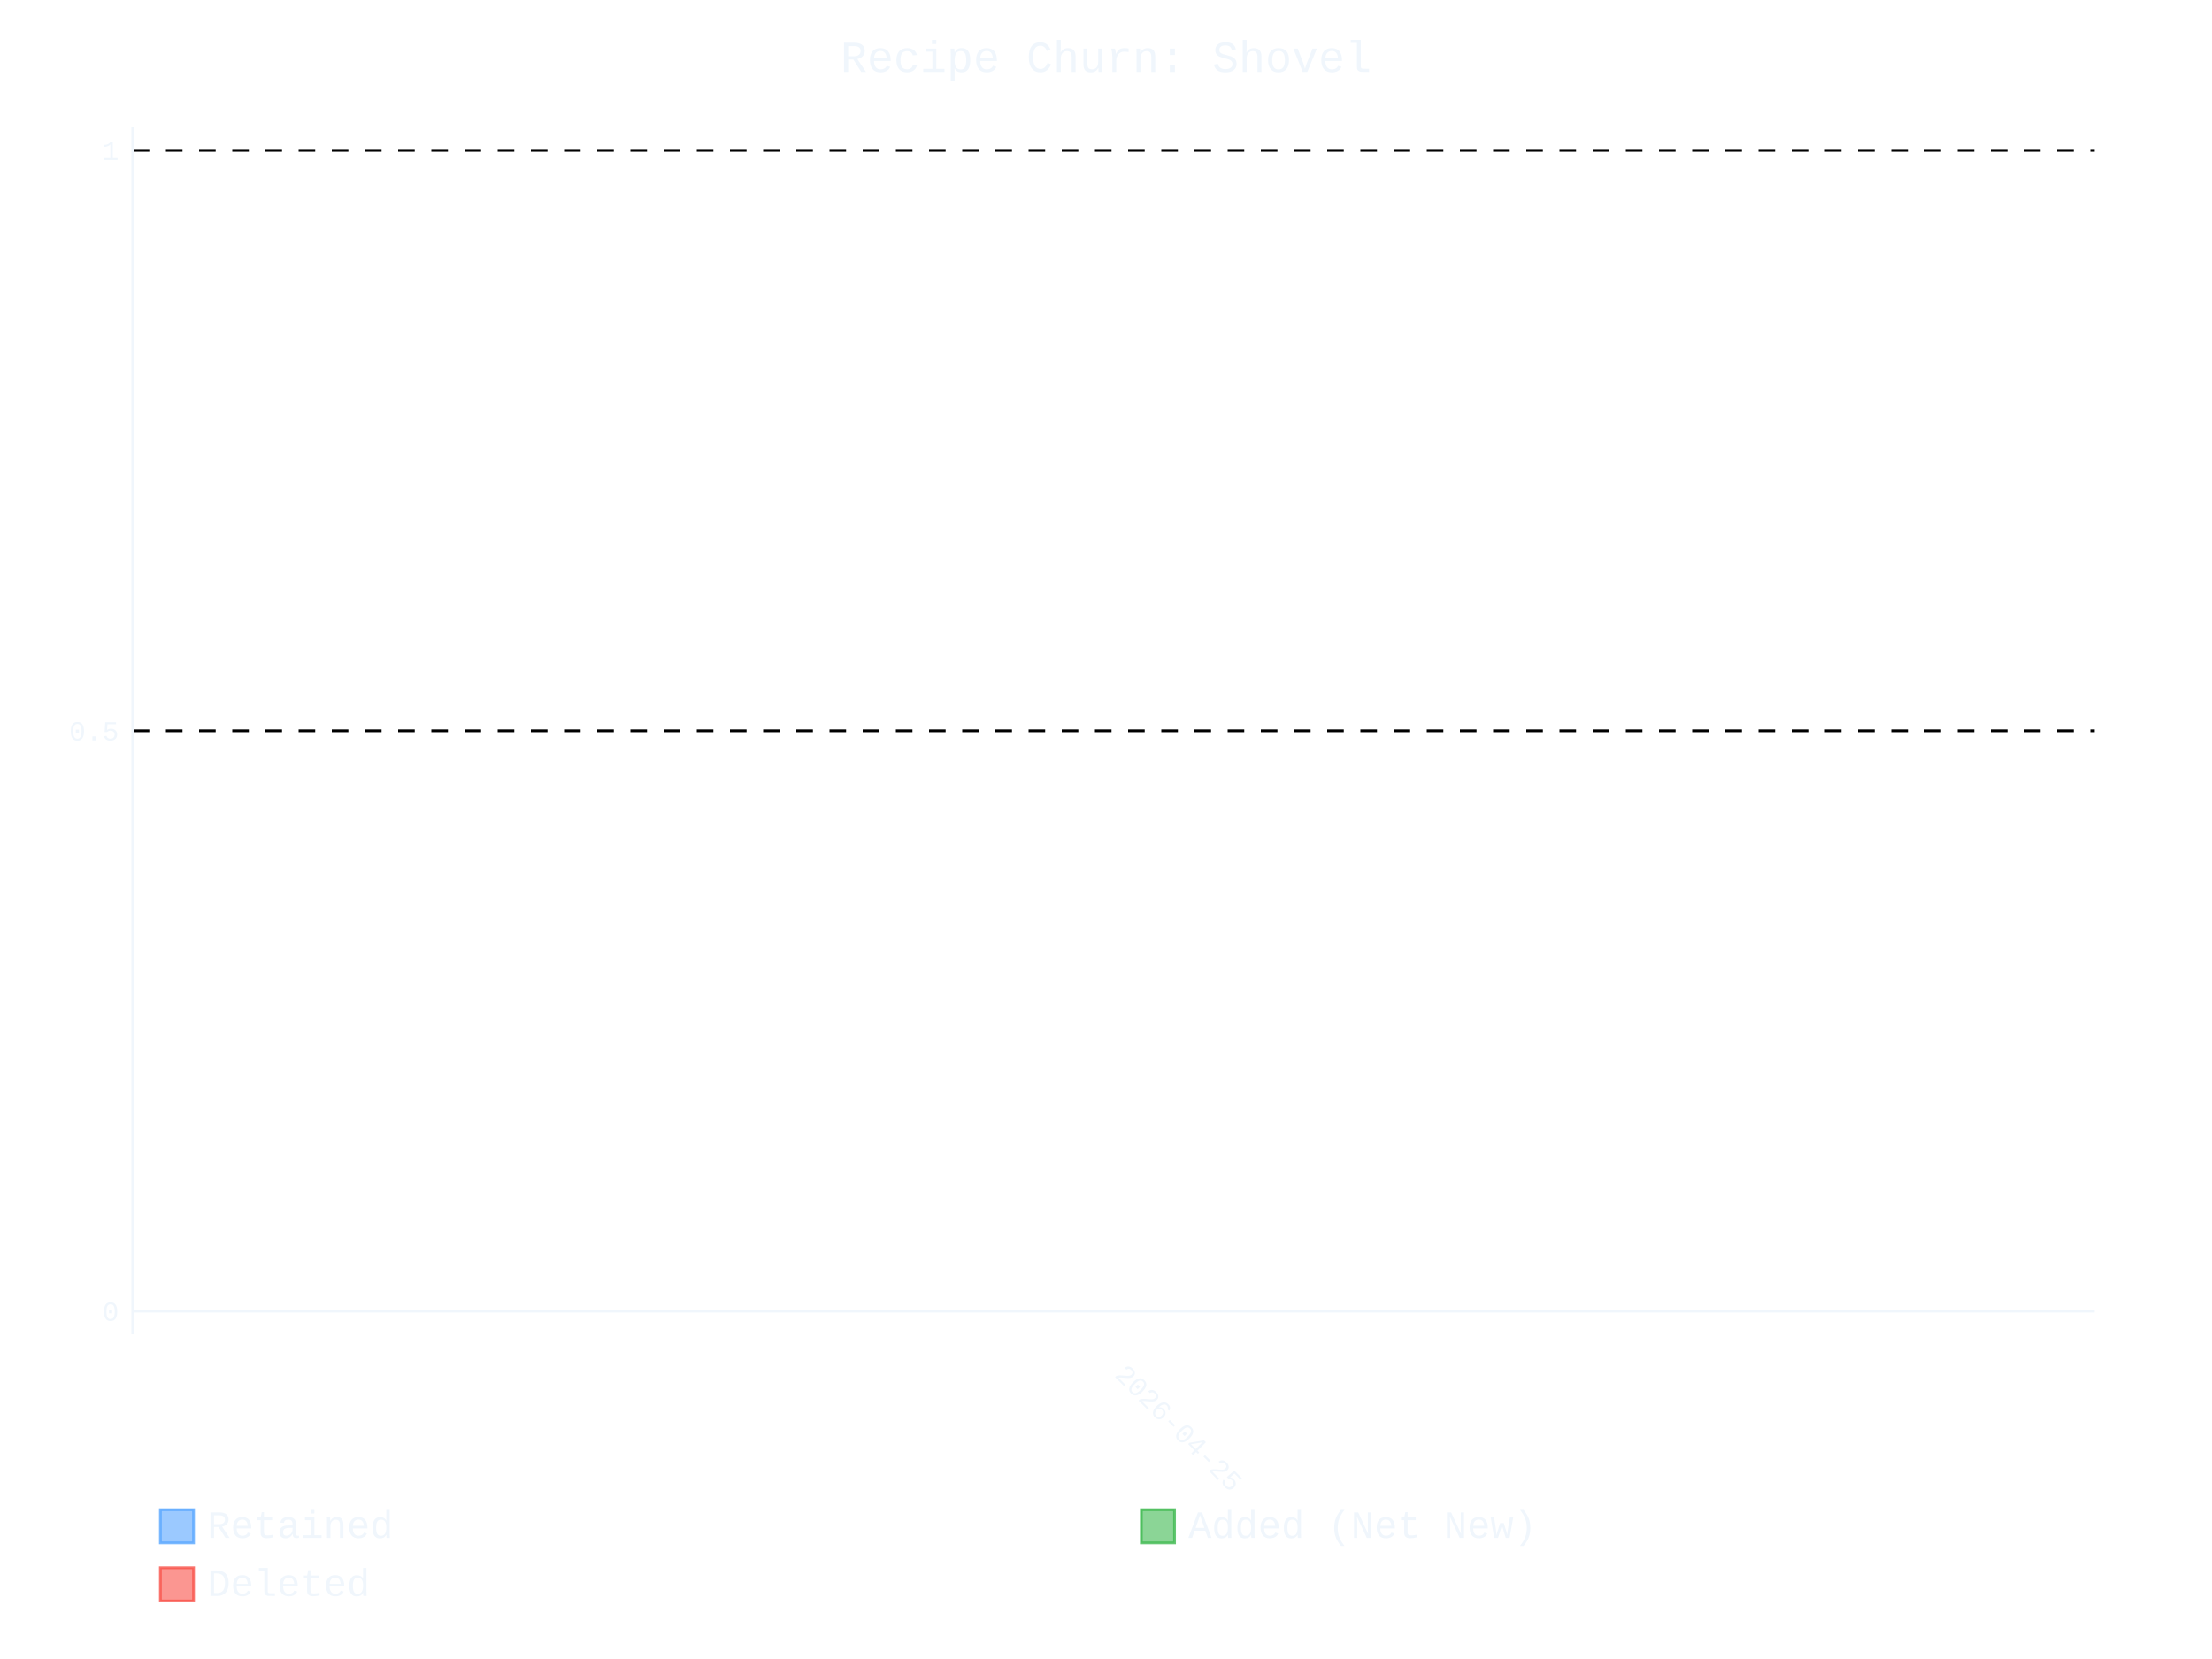
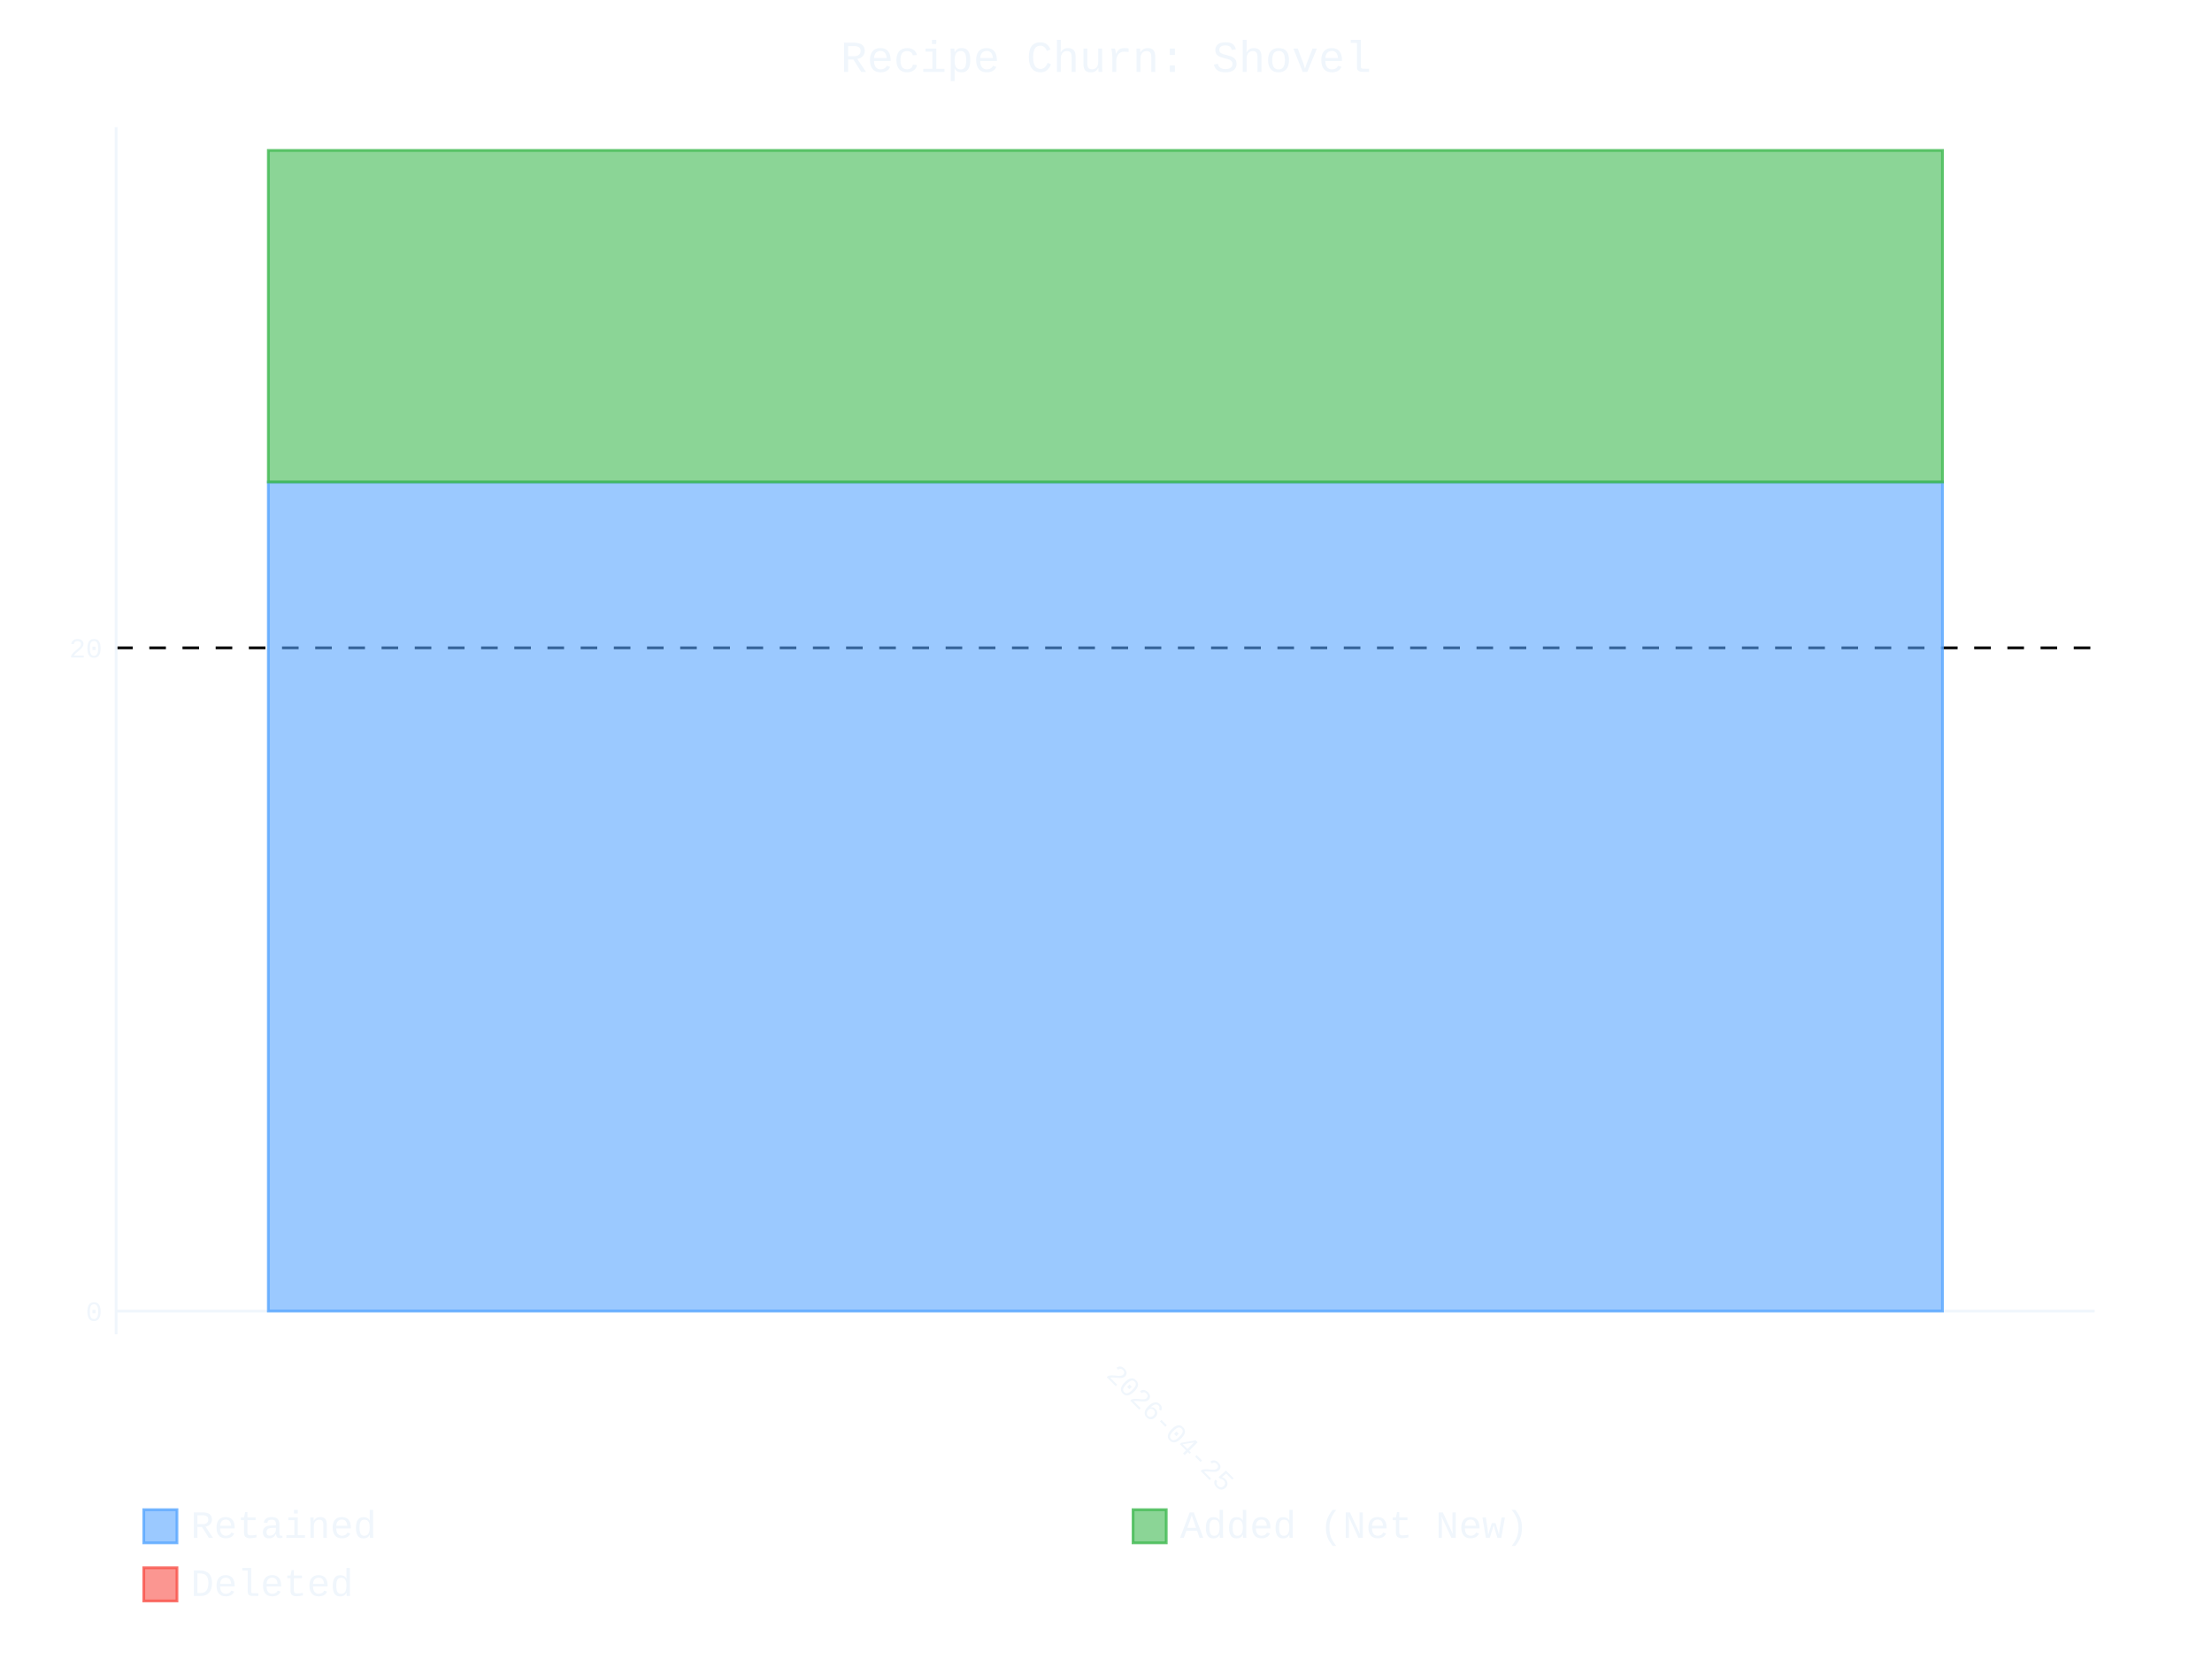
- <svg xmlns="http://www.w3.org/2000/svg" id="chart-5f2be743-ce3e-4af3-9252-4a8d066da190" class="pygal-chart" viewBox="0 0 800 600">
+ <svg xmlns="http://www.w3.org/2000/svg" id="chart-b8767c98-7682-45f8-9d12-26ae51b73f50" class="pygal-chart" viewBox="0 0 800 600">
  <defs>
-     <style type="text/css">#chart-5f2be743-ce3e-4af3-9252-4a8d066da190{-webkit-user-select:none;-webkit-font-smoothing:antialiased;font-family:Consolas,"Liberation Mono",Menlo,Courier,monospace}#chart-5f2be743-ce3e-4af3-9252-4a8d066da190 .title{font-family:Consolas,"Liberation Mono",Menlo,Courier,monospace;font-size:16px}#chart-5f2be743-ce3e-4af3-9252-4a8d066da190 .legends .legend text{font-family:Consolas,"Liberation Mono",Menlo,Courier,monospace;font-size:14px}#chart-5f2be743-ce3e-4af3-9252-4a8d066da190 .axis text{font-family:Consolas,"Liberation Mono",Menlo,Courier,monospace;font-size:10px}#chart-5f2be743-ce3e-4af3-9252-4a8d066da190 .axis text.major{font-family:Consolas,"Liberation Mono",Menlo,Courier,monospace;font-size:10px}#chart-5f2be743-ce3e-4af3-9252-4a8d066da190 .text-overlay text.value{font-family:Consolas,"Liberation Mono",Menlo,Courier,monospace;font-size:16px}#chart-5f2be743-ce3e-4af3-9252-4a8d066da190 .text-overlay text.label{font-family:Consolas,"Liberation Mono",Menlo,Courier,monospace;font-size:10px}#chart-5f2be743-ce3e-4af3-9252-4a8d066da190 .tooltip{font-family:Consolas,"Liberation Mono",Menlo,Courier,monospace;font-size:14px}#chart-5f2be743-ce3e-4af3-9252-4a8d066da190 text.no_data{font-family:Consolas,"Liberation Mono",Menlo,Courier,monospace;font-size:64px}
- #chart-5f2be743-ce3e-4af3-9252-4a8d066da190{background-color:transparent}#chart-5f2be743-ce3e-4af3-9252-4a8d066da190 path,#chart-5f2be743-ce3e-4af3-9252-4a8d066da190 line,#chart-5f2be743-ce3e-4af3-9252-4a8d066da190 rect,#chart-5f2be743-ce3e-4af3-9252-4a8d066da190 circle{-webkit-transition:400ms ease-in;-moz-transition:400ms ease-in;transition:400ms ease-in}#chart-5f2be743-ce3e-4af3-9252-4a8d066da190 .graph &gt; .background{fill:transparent}#chart-5f2be743-ce3e-4af3-9252-4a8d066da190 .plot &gt; .background{fill:transparent}#chart-5f2be743-ce3e-4af3-9252-4a8d066da190 .graph{fill:#f0f6fc}#chart-5f2be743-ce3e-4af3-9252-4a8d066da190 text.no_data{fill:#f0f6fc}#chart-5f2be743-ce3e-4af3-9252-4a8d066da190 .title{fill:#f0f6fc}#chart-5f2be743-ce3e-4af3-9252-4a8d066da190 .legends .legend text{fill:#f0f6fc}#chart-5f2be743-ce3e-4af3-9252-4a8d066da190 .legends .legend:hover text{fill:#f0f6fc}#chart-5f2be743-ce3e-4af3-9252-4a8d066da190 .axis .line{stroke:#f0f6fc}#chart-5f2be743-ce3e-4af3-9252-4a8d066da190 .axis .guide.line{stroke:#9198a1}#chart-5f2be743-ce3e-4af3-9252-4a8d066da190 .axis .major.line{stroke:#f0f6fc}#chart-5f2be743-ce3e-4af3-9252-4a8d066da190 .axis text.major{fill:#f0f6fc}#chart-5f2be743-ce3e-4af3-9252-4a8d066da190 .axis.y .guides:hover .guide.line,#chart-5f2be743-ce3e-4af3-9252-4a8d066da190 .line-graph .axis.x .guides:hover .guide.line,#chart-5f2be743-ce3e-4af3-9252-4a8d066da190 .stackedline-graph .axis.x .guides:hover .guide.line,#chart-5f2be743-ce3e-4af3-9252-4a8d066da190 .xy-graph .axis.x .guides:hover .guide.line{stroke:#f0f6fc}#chart-5f2be743-ce3e-4af3-9252-4a8d066da190 .axis .guides:hover text{fill:#f0f6fc}#chart-5f2be743-ce3e-4af3-9252-4a8d066da190 .reactive{fill-opacity:.6;stroke-opacity:.8;stroke-width:1}#chart-5f2be743-ce3e-4af3-9252-4a8d066da190 .ci{stroke:#f0f6fc}#chart-5f2be743-ce3e-4af3-9252-4a8d066da190 .reactive.active,#chart-5f2be743-ce3e-4af3-9252-4a8d066da190 .active .reactive{fill-opacity:.9;stroke-opacity:.9;stroke-width:4}#chart-5f2be743-ce3e-4af3-9252-4a8d066da190 .ci .reactive.active{stroke-width:1.5}#chart-5f2be743-ce3e-4af3-9252-4a8d066da190 .series text{fill:#f0f6fc}#chart-5f2be743-ce3e-4af3-9252-4a8d066da190 .tooltip rect{fill:transparent;stroke:#f0f6fc;-webkit-transition:opacity 400ms ease-in;-moz-transition:opacity 400ms ease-in;transition:opacity 400ms ease-in}#chart-5f2be743-ce3e-4af3-9252-4a8d066da190 .tooltip .label{fill:#f0f6fc}#chart-5f2be743-ce3e-4af3-9252-4a8d066da190 .tooltip .label{fill:#f0f6fc}#chart-5f2be743-ce3e-4af3-9252-4a8d066da190 .tooltip .legend{font-size:.8em;fill:#9198a1}#chart-5f2be743-ce3e-4af3-9252-4a8d066da190 .tooltip .x_label{font-size:.6em;fill:#f0f6fc}#chart-5f2be743-ce3e-4af3-9252-4a8d066da190 .tooltip .xlink{font-size:.5em;text-decoration:underline}#chart-5f2be743-ce3e-4af3-9252-4a8d066da190 .tooltip .value{font-size:1.5em}#chart-5f2be743-ce3e-4af3-9252-4a8d066da190 .bound{font-size:.5em}#chart-5f2be743-ce3e-4af3-9252-4a8d066da190 .max-value{font-size:.75em;fill:#9198a1}#chart-5f2be743-ce3e-4af3-9252-4a8d066da190 .map-element{fill:transparent;stroke:#9198a1 !important}#chart-5f2be743-ce3e-4af3-9252-4a8d066da190 .map-element .reactive{fill-opacity:inherit;stroke-opacity:inherit}#chart-5f2be743-ce3e-4af3-9252-4a8d066da190 .color-0,#chart-5f2be743-ce3e-4af3-9252-4a8d066da190 .color-0 a:visited{stroke:#58a6ff;fill:#58a6ff}#chart-5f2be743-ce3e-4af3-9252-4a8d066da190 .color-1,#chart-5f2be743-ce3e-4af3-9252-4a8d066da190 .color-1 a:visited{stroke:#3fb950;fill:#3fb950}#chart-5f2be743-ce3e-4af3-9252-4a8d066da190 .color-2,#chart-5f2be743-ce3e-4af3-9252-4a8d066da190 .color-2 a:visited{stroke:#f85149;fill:#f85149}#chart-5f2be743-ce3e-4af3-9252-4a8d066da190 .text-overlay .color-0 text{fill:black}#chart-5f2be743-ce3e-4af3-9252-4a8d066da190 .text-overlay .color-1 text{fill:black}#chart-5f2be743-ce3e-4af3-9252-4a8d066da190 .text-overlay .color-2 text{fill:black}
- #chart-5f2be743-ce3e-4af3-9252-4a8d066da190 text.no_data{text-anchor:middle}#chart-5f2be743-ce3e-4af3-9252-4a8d066da190 .guide.line{fill:none}#chart-5f2be743-ce3e-4af3-9252-4a8d066da190 .centered{text-anchor:middle}#chart-5f2be743-ce3e-4af3-9252-4a8d066da190 .title{text-anchor:middle}#chart-5f2be743-ce3e-4af3-9252-4a8d066da190 .legends .legend text{fill-opacity:1}#chart-5f2be743-ce3e-4af3-9252-4a8d066da190 .axis.x text{text-anchor:middle}#chart-5f2be743-ce3e-4af3-9252-4a8d066da190 .axis.x:not(.web) text[transform]{text-anchor:start}#chart-5f2be743-ce3e-4af3-9252-4a8d066da190 .axis.x:not(.web) text[transform].backwards{text-anchor:end}#chart-5f2be743-ce3e-4af3-9252-4a8d066da190 .axis.y text{text-anchor:end}#chart-5f2be743-ce3e-4af3-9252-4a8d066da190 .axis.y text[transform].backwards{text-anchor:start}#chart-5f2be743-ce3e-4af3-9252-4a8d066da190 .axis.y2 text{text-anchor:start}#chart-5f2be743-ce3e-4af3-9252-4a8d066da190 .axis.y2 text[transform].backwards{text-anchor:end}#chart-5f2be743-ce3e-4af3-9252-4a8d066da190 .axis .guide.line{stroke-dasharray:4,4;stroke:black}#chart-5f2be743-ce3e-4af3-9252-4a8d066da190 .axis .major.guide.line{stroke-dasharray:6,6;stroke:black}#chart-5f2be743-ce3e-4af3-9252-4a8d066da190 .horizontal .axis.y .guide.line,#chart-5f2be743-ce3e-4af3-9252-4a8d066da190 .horizontal .axis.y2 .guide.line,#chart-5f2be743-ce3e-4af3-9252-4a8d066da190 .vertical .axis.x .guide.line{opacity:0}#chart-5f2be743-ce3e-4af3-9252-4a8d066da190 .horizontal .axis.always_show .guide.line,#chart-5f2be743-ce3e-4af3-9252-4a8d066da190 .vertical .axis.always_show .guide.line{opacity:1 !important}#chart-5f2be743-ce3e-4af3-9252-4a8d066da190 .axis.y .guides:hover .guide.line,#chart-5f2be743-ce3e-4af3-9252-4a8d066da190 .axis.y2 .guides:hover .guide.line,#chart-5f2be743-ce3e-4af3-9252-4a8d066da190 .axis.x .guides:hover .guide.line{opacity:1}#chart-5f2be743-ce3e-4af3-9252-4a8d066da190 .axis .guides:hover text{opacity:1}#chart-5f2be743-ce3e-4af3-9252-4a8d066da190 .nofill{fill:none}#chart-5f2be743-ce3e-4af3-9252-4a8d066da190 .subtle-fill{fill-opacity:.2}#chart-5f2be743-ce3e-4af3-9252-4a8d066da190 .dot{stroke-width:1px;fill-opacity:1;stroke-opacity:1}#chart-5f2be743-ce3e-4af3-9252-4a8d066da190 .dot.active{stroke-width:5px}#chart-5f2be743-ce3e-4af3-9252-4a8d066da190 .dot.negative{fill:transparent}#chart-5f2be743-ce3e-4af3-9252-4a8d066da190 text,#chart-5f2be743-ce3e-4af3-9252-4a8d066da190 tspan{stroke:none !important}#chart-5f2be743-ce3e-4af3-9252-4a8d066da190 .series text.active{opacity:1}#chart-5f2be743-ce3e-4af3-9252-4a8d066da190 .tooltip rect{fill-opacity:.95;stroke-width:.5}#chart-5f2be743-ce3e-4af3-9252-4a8d066da190 .tooltip text{fill-opacity:1}#chart-5f2be743-ce3e-4af3-9252-4a8d066da190 .showable{visibility:hidden}#chart-5f2be743-ce3e-4af3-9252-4a8d066da190 .showable.shown{visibility:visible}#chart-5f2be743-ce3e-4af3-9252-4a8d066da190 .gauge-background{fill:rgba(229,229,229,1);stroke:none}#chart-5f2be743-ce3e-4af3-9252-4a8d066da190 .bg-lines{stroke:transparent;stroke-width:2px}</style>
+     <style type="text/css">#chart-b8767c98-7682-45f8-9d12-26ae51b73f50{-webkit-user-select:none;-webkit-font-smoothing:antialiased;font-family:Consolas,"Liberation Mono",Menlo,Courier,monospace}#chart-b8767c98-7682-45f8-9d12-26ae51b73f50 .title{font-family:Consolas,"Liberation Mono",Menlo,Courier,monospace;font-size:16px}#chart-b8767c98-7682-45f8-9d12-26ae51b73f50 .legends .legend text{font-family:Consolas,"Liberation Mono",Menlo,Courier,monospace;font-size:14px}#chart-b8767c98-7682-45f8-9d12-26ae51b73f50 .axis text{font-family:Consolas,"Liberation Mono",Menlo,Courier,monospace;font-size:10px}#chart-b8767c98-7682-45f8-9d12-26ae51b73f50 .axis text.major{font-family:Consolas,"Liberation Mono",Menlo,Courier,monospace;font-size:10px}#chart-b8767c98-7682-45f8-9d12-26ae51b73f50 .text-overlay text.value{font-family:Consolas,"Liberation Mono",Menlo,Courier,monospace;font-size:16px}#chart-b8767c98-7682-45f8-9d12-26ae51b73f50 .text-overlay text.label{font-family:Consolas,"Liberation Mono",Menlo,Courier,monospace;font-size:10px}#chart-b8767c98-7682-45f8-9d12-26ae51b73f50 .tooltip{font-family:Consolas,"Liberation Mono",Menlo,Courier,monospace;font-size:14px}#chart-b8767c98-7682-45f8-9d12-26ae51b73f50 text.no_data{font-family:Consolas,"Liberation Mono",Menlo,Courier,monospace;font-size:64px}
+ #chart-b8767c98-7682-45f8-9d12-26ae51b73f50{background-color:transparent}#chart-b8767c98-7682-45f8-9d12-26ae51b73f50 path,#chart-b8767c98-7682-45f8-9d12-26ae51b73f50 line,#chart-b8767c98-7682-45f8-9d12-26ae51b73f50 rect,#chart-b8767c98-7682-45f8-9d12-26ae51b73f50 circle{-webkit-transition:400ms ease-in;-moz-transition:400ms ease-in;transition:400ms ease-in}#chart-b8767c98-7682-45f8-9d12-26ae51b73f50 .graph &gt; .background{fill:transparent}#chart-b8767c98-7682-45f8-9d12-26ae51b73f50 .plot &gt; .background{fill:transparent}#chart-b8767c98-7682-45f8-9d12-26ae51b73f50 .graph{fill:#f0f6fc}#chart-b8767c98-7682-45f8-9d12-26ae51b73f50 text.no_data{fill:#f0f6fc}#chart-b8767c98-7682-45f8-9d12-26ae51b73f50 .title{fill:#f0f6fc}#chart-b8767c98-7682-45f8-9d12-26ae51b73f50 .legends .legend text{fill:#f0f6fc}#chart-b8767c98-7682-45f8-9d12-26ae51b73f50 .legends .legend:hover text{fill:#f0f6fc}#chart-b8767c98-7682-45f8-9d12-26ae51b73f50 .axis .line{stroke:#f0f6fc}#chart-b8767c98-7682-45f8-9d12-26ae51b73f50 .axis .guide.line{stroke:#9198a1}#chart-b8767c98-7682-45f8-9d12-26ae51b73f50 .axis .major.line{stroke:#f0f6fc}#chart-b8767c98-7682-45f8-9d12-26ae51b73f50 .axis text.major{fill:#f0f6fc}#chart-b8767c98-7682-45f8-9d12-26ae51b73f50 .axis.y .guides:hover .guide.line,#chart-b8767c98-7682-45f8-9d12-26ae51b73f50 .line-graph .axis.x .guides:hover .guide.line,#chart-b8767c98-7682-45f8-9d12-26ae51b73f50 .stackedline-graph .axis.x .guides:hover .guide.line,#chart-b8767c98-7682-45f8-9d12-26ae51b73f50 .xy-graph .axis.x .guides:hover .guide.line{stroke:#f0f6fc}#chart-b8767c98-7682-45f8-9d12-26ae51b73f50 .axis .guides:hover text{fill:#f0f6fc}#chart-b8767c98-7682-45f8-9d12-26ae51b73f50 .reactive{fill-opacity:.6;stroke-opacity:.8;stroke-width:1}#chart-b8767c98-7682-45f8-9d12-26ae51b73f50 .ci{stroke:#f0f6fc}#chart-b8767c98-7682-45f8-9d12-26ae51b73f50 .reactive.active,#chart-b8767c98-7682-45f8-9d12-26ae51b73f50 .active .reactive{fill-opacity:.9;stroke-opacity:.9;stroke-width:4}#chart-b8767c98-7682-45f8-9d12-26ae51b73f50 .ci .reactive.active{stroke-width:1.5}#chart-b8767c98-7682-45f8-9d12-26ae51b73f50 .series text{fill:#f0f6fc}#chart-b8767c98-7682-45f8-9d12-26ae51b73f50 .tooltip rect{fill:transparent;stroke:#f0f6fc;-webkit-transition:opacity 400ms ease-in;-moz-transition:opacity 400ms ease-in;transition:opacity 400ms ease-in}#chart-b8767c98-7682-45f8-9d12-26ae51b73f50 .tooltip .label{fill:#f0f6fc}#chart-b8767c98-7682-45f8-9d12-26ae51b73f50 .tooltip .label{fill:#f0f6fc}#chart-b8767c98-7682-45f8-9d12-26ae51b73f50 .tooltip .legend{font-size:.8em;fill:#9198a1}#chart-b8767c98-7682-45f8-9d12-26ae51b73f50 .tooltip .x_label{font-size:.6em;fill:#f0f6fc}#chart-b8767c98-7682-45f8-9d12-26ae51b73f50 .tooltip .xlink{font-size:.5em;text-decoration:underline}#chart-b8767c98-7682-45f8-9d12-26ae51b73f50 .tooltip .value{font-size:1.5em}#chart-b8767c98-7682-45f8-9d12-26ae51b73f50 .bound{font-size:.5em}#chart-b8767c98-7682-45f8-9d12-26ae51b73f50 .max-value{font-size:.75em;fill:#9198a1}#chart-b8767c98-7682-45f8-9d12-26ae51b73f50 .map-element{fill:transparent;stroke:#9198a1 !important}#chart-b8767c98-7682-45f8-9d12-26ae51b73f50 .map-element .reactive{fill-opacity:inherit;stroke-opacity:inherit}#chart-b8767c98-7682-45f8-9d12-26ae51b73f50 .color-0,#chart-b8767c98-7682-45f8-9d12-26ae51b73f50 .color-0 a:visited{stroke:#58a6ff;fill:#58a6ff}#chart-b8767c98-7682-45f8-9d12-26ae51b73f50 .color-1,#chart-b8767c98-7682-45f8-9d12-26ae51b73f50 .color-1 a:visited{stroke:#3fb950;fill:#3fb950}#chart-b8767c98-7682-45f8-9d12-26ae51b73f50 .color-2,#chart-b8767c98-7682-45f8-9d12-26ae51b73f50 .color-2 a:visited{stroke:#f85149;fill:#f85149}#chart-b8767c98-7682-45f8-9d12-26ae51b73f50 .text-overlay .color-0 text{fill:black}#chart-b8767c98-7682-45f8-9d12-26ae51b73f50 .text-overlay .color-1 text{fill:black}#chart-b8767c98-7682-45f8-9d12-26ae51b73f50 .text-overlay .color-2 text{fill:black}
+ #chart-b8767c98-7682-45f8-9d12-26ae51b73f50 text.no_data{text-anchor:middle}#chart-b8767c98-7682-45f8-9d12-26ae51b73f50 .guide.line{fill:none}#chart-b8767c98-7682-45f8-9d12-26ae51b73f50 .centered{text-anchor:middle}#chart-b8767c98-7682-45f8-9d12-26ae51b73f50 .title{text-anchor:middle}#chart-b8767c98-7682-45f8-9d12-26ae51b73f50 .legends .legend text{fill-opacity:1}#chart-b8767c98-7682-45f8-9d12-26ae51b73f50 .axis.x text{text-anchor:middle}#chart-b8767c98-7682-45f8-9d12-26ae51b73f50 .axis.x:not(.web) text[transform]{text-anchor:start}#chart-b8767c98-7682-45f8-9d12-26ae51b73f50 .axis.x:not(.web) text[transform].backwards{text-anchor:end}#chart-b8767c98-7682-45f8-9d12-26ae51b73f50 .axis.y text{text-anchor:end}#chart-b8767c98-7682-45f8-9d12-26ae51b73f50 .axis.y text[transform].backwards{text-anchor:start}#chart-b8767c98-7682-45f8-9d12-26ae51b73f50 .axis.y2 text{text-anchor:start}#chart-b8767c98-7682-45f8-9d12-26ae51b73f50 .axis.y2 text[transform].backwards{text-anchor:end}#chart-b8767c98-7682-45f8-9d12-26ae51b73f50 .axis .guide.line{stroke-dasharray:4,4;stroke:black}#chart-b8767c98-7682-45f8-9d12-26ae51b73f50 .axis .major.guide.line{stroke-dasharray:6,6;stroke:black}#chart-b8767c98-7682-45f8-9d12-26ae51b73f50 .horizontal .axis.y .guide.line,#chart-b8767c98-7682-45f8-9d12-26ae51b73f50 .horizontal .axis.y2 .guide.line,#chart-b8767c98-7682-45f8-9d12-26ae51b73f50 .vertical .axis.x .guide.line{opacity:0}#chart-b8767c98-7682-45f8-9d12-26ae51b73f50 .horizontal .axis.always_show .guide.line,#chart-b8767c98-7682-45f8-9d12-26ae51b73f50 .vertical .axis.always_show .guide.line{opacity:1 !important}#chart-b8767c98-7682-45f8-9d12-26ae51b73f50 .axis.y .guides:hover .guide.line,#chart-b8767c98-7682-45f8-9d12-26ae51b73f50 .axis.y2 .guides:hover .guide.line,#chart-b8767c98-7682-45f8-9d12-26ae51b73f50 .axis.x .guides:hover .guide.line{opacity:1}#chart-b8767c98-7682-45f8-9d12-26ae51b73f50 .axis .guides:hover text{opacity:1}#chart-b8767c98-7682-45f8-9d12-26ae51b73f50 .nofill{fill:none}#chart-b8767c98-7682-45f8-9d12-26ae51b73f50 .subtle-fill{fill-opacity:.2}#chart-b8767c98-7682-45f8-9d12-26ae51b73f50 .dot{stroke-width:1px;fill-opacity:1;stroke-opacity:1}#chart-b8767c98-7682-45f8-9d12-26ae51b73f50 .dot.active{stroke-width:5px}#chart-b8767c98-7682-45f8-9d12-26ae51b73f50 .dot.negative{fill:transparent}#chart-b8767c98-7682-45f8-9d12-26ae51b73f50 text,#chart-b8767c98-7682-45f8-9d12-26ae51b73f50 tspan{stroke:none !important}#chart-b8767c98-7682-45f8-9d12-26ae51b73f50 .series text.active{opacity:1}#chart-b8767c98-7682-45f8-9d12-26ae51b73f50 .tooltip rect{fill-opacity:.95;stroke-width:.5}#chart-b8767c98-7682-45f8-9d12-26ae51b73f50 .tooltip text{fill-opacity:1}#chart-b8767c98-7682-45f8-9d12-26ae51b73f50 .showable{visibility:hidden}#chart-b8767c98-7682-45f8-9d12-26ae51b73f50 .showable.shown{visibility:visible}#chart-b8767c98-7682-45f8-9d12-26ae51b73f50 .gauge-background{fill:rgba(229,229,229,1);stroke:none}#chart-b8767c98-7682-45f8-9d12-26ae51b73f50 .bg-lines{stroke:transparent;stroke-width:2px}</style>
  </defs>
  <g class="graph stackedbar-graph vertical">
    <rect x="0" y="0" width="800" height="600" class="background" />
-     <g transform="translate(48, 46)" class="plot">
-       <rect x="0" y="0" width="709.574" height="436.574" class="background" />
+     <g transform="translate(42, 46)" class="plot">
+       <rect x="0" y="0" width="715.574" height="436.574" class="background" />
      <g class="axis y always_show">
        <g class="guides">
-           <path d="M0 428.178 h709.574" class="axis major line" />
+           <path d="M0 428.178 h715.574" class="axis major line" />
          <text x="-5" y="431.678" class="major">0</text>
        </g>
        <g class="guides">
-           <path d="M0 218.287 h709.574" class="major guide line" />
-           <text x="-5" y="221.787" class="major">0.5</text>
-         </g>
-         <g class="guides">
-           <path d="M0 8.396 h709.574" class="major guide line" />
-           <text x="-5" y="11.896" class="major">1</text>
+           <path d="M0 188.302 h715.574" class="major guide line" />
+           <text x="-5" y="191.802" class="major">20</text>
        </g>
      </g>
      <g class="axis x">
        <path d="M0 0 v436.574" class="line" />
        <g class="guides">
-           <path d="M354.787 0 v436.574" class="guide line" />
-           <text x="354.787" y="451.574" class="" transform="rotate(45 354.7868 451.5736)">2026-04-25</text>
+           <path d="M357.787 0 v436.574" class="guide line" />
+           <text x="357.787" y="451.574" class="" transform="rotate(45 357.7868 451.5736)">2026-04-25</text>
        </g>
      </g>
      <g class="series serie-0 color-0">
        <g class="bars">
          <g class="bar">
-             <rect x="54.583" y="428.178" rx="0" ry="0" width="600.408" height="0.0" class="rect reactive tooltip-trigger" />
+             <rect x="55.044" y="128.333" rx="0" ry="0" width="605.485" height="299.845" class="rect reactive tooltip-trigger" />
          </g>
        </g>
      </g>
      <g class="series serie-1 color-1">
        <g class="bars">
          <g class="bar">
-             <rect x="54.583" y="428.178" rx="0" ry="0" width="600.408" height="0.0" class="rect reactive tooltip-trigger" />
+             <rect x="55.044" y="8.396" rx="0" ry="0" width="605.485" height="119.938" class="rect reactive tooltip-trigger" />
          </g>
        </g>
      </g>
      <g class="series serie-2 color-2">
        <g class="bars">
          <g class="bar">
-             <rect x="54.583" y="428.178" rx="0" ry="0" width="600.408" height="0.0" class="rect reactive tooltip-trigger" />
+             <rect x="55.044" y="8.396" rx="0" ry="0" width="605.485" height="0.0" class="rect reactive tooltip-trigger" />
          </g>
        </g>
      </g>
    </g>
    <g class="titles">
      <text x="400.0" y="26" class="title plot_title">Recipe Churn: Shovel</text>
    </g>
-     <g transform="translate(48, 46)" class="plot overlay">
+     <g transform="translate(42, 46)" class="plot overlay">
      <g class="series serie-0 color-0" />
      <g class="series serie-1 color-1" />
      <g class="series serie-2 color-2" />
    </g>
-     <g transform="translate(48, 46)" class="plot text-overlay">
+     <g transform="translate(42, 46)" class="plot text-overlay">
      <g class="series serie-0 color-0" />
      <g class="series serie-1 color-1" />
      <g class="series serie-2 color-2" />
    </g>
-     <g transform="translate(48, 46)" class="plot tooltip-overlay">
+     <g transform="translate(42, 46)" class="plot tooltip-overlay">
      <g transform="translate(0 0)" style="opacity: 0" class="tooltip">
        <rect rx="0" ry="0" width="0" height="0" class="tooltip-box" />
        <g class="text" />
      </g>
    </g>
-     <g transform="translate(58, 545)" class="legends">
+     <g transform="translate(52, 545)" class="legends">
      <g id="activate-serie-0" class="legend reactive activate-serie">
        <rect x="0.0" y="1.0" width="12" height="12" class="color-0 reactive" />
        <text x="17.0" y="11.2">Retained</text>
      </g>
      <g id="activate-serie-1" class="legend reactive activate-serie">
-         <rect x="354.787" y="1.0" width="12" height="12" class="color-1 reactive" />
-         <text x="371.787" y="11.2">Added (Net New)</text>
+         <rect x="357.787" y="1.0" width="12" height="12" class="color-1 reactive" />
+         <text x="374.787" y="11.2">Added (Net New)</text>
      </g>
      <g id="activate-serie-2" class="legend reactive activate-serie">
        <rect x="0.0" y="22.0" width="12" height="12" class="color-2 reactive" />
        <text x="17.0" y="32.2">Deleted</text>
      </g>
    </g>
  </g>
</svg>
